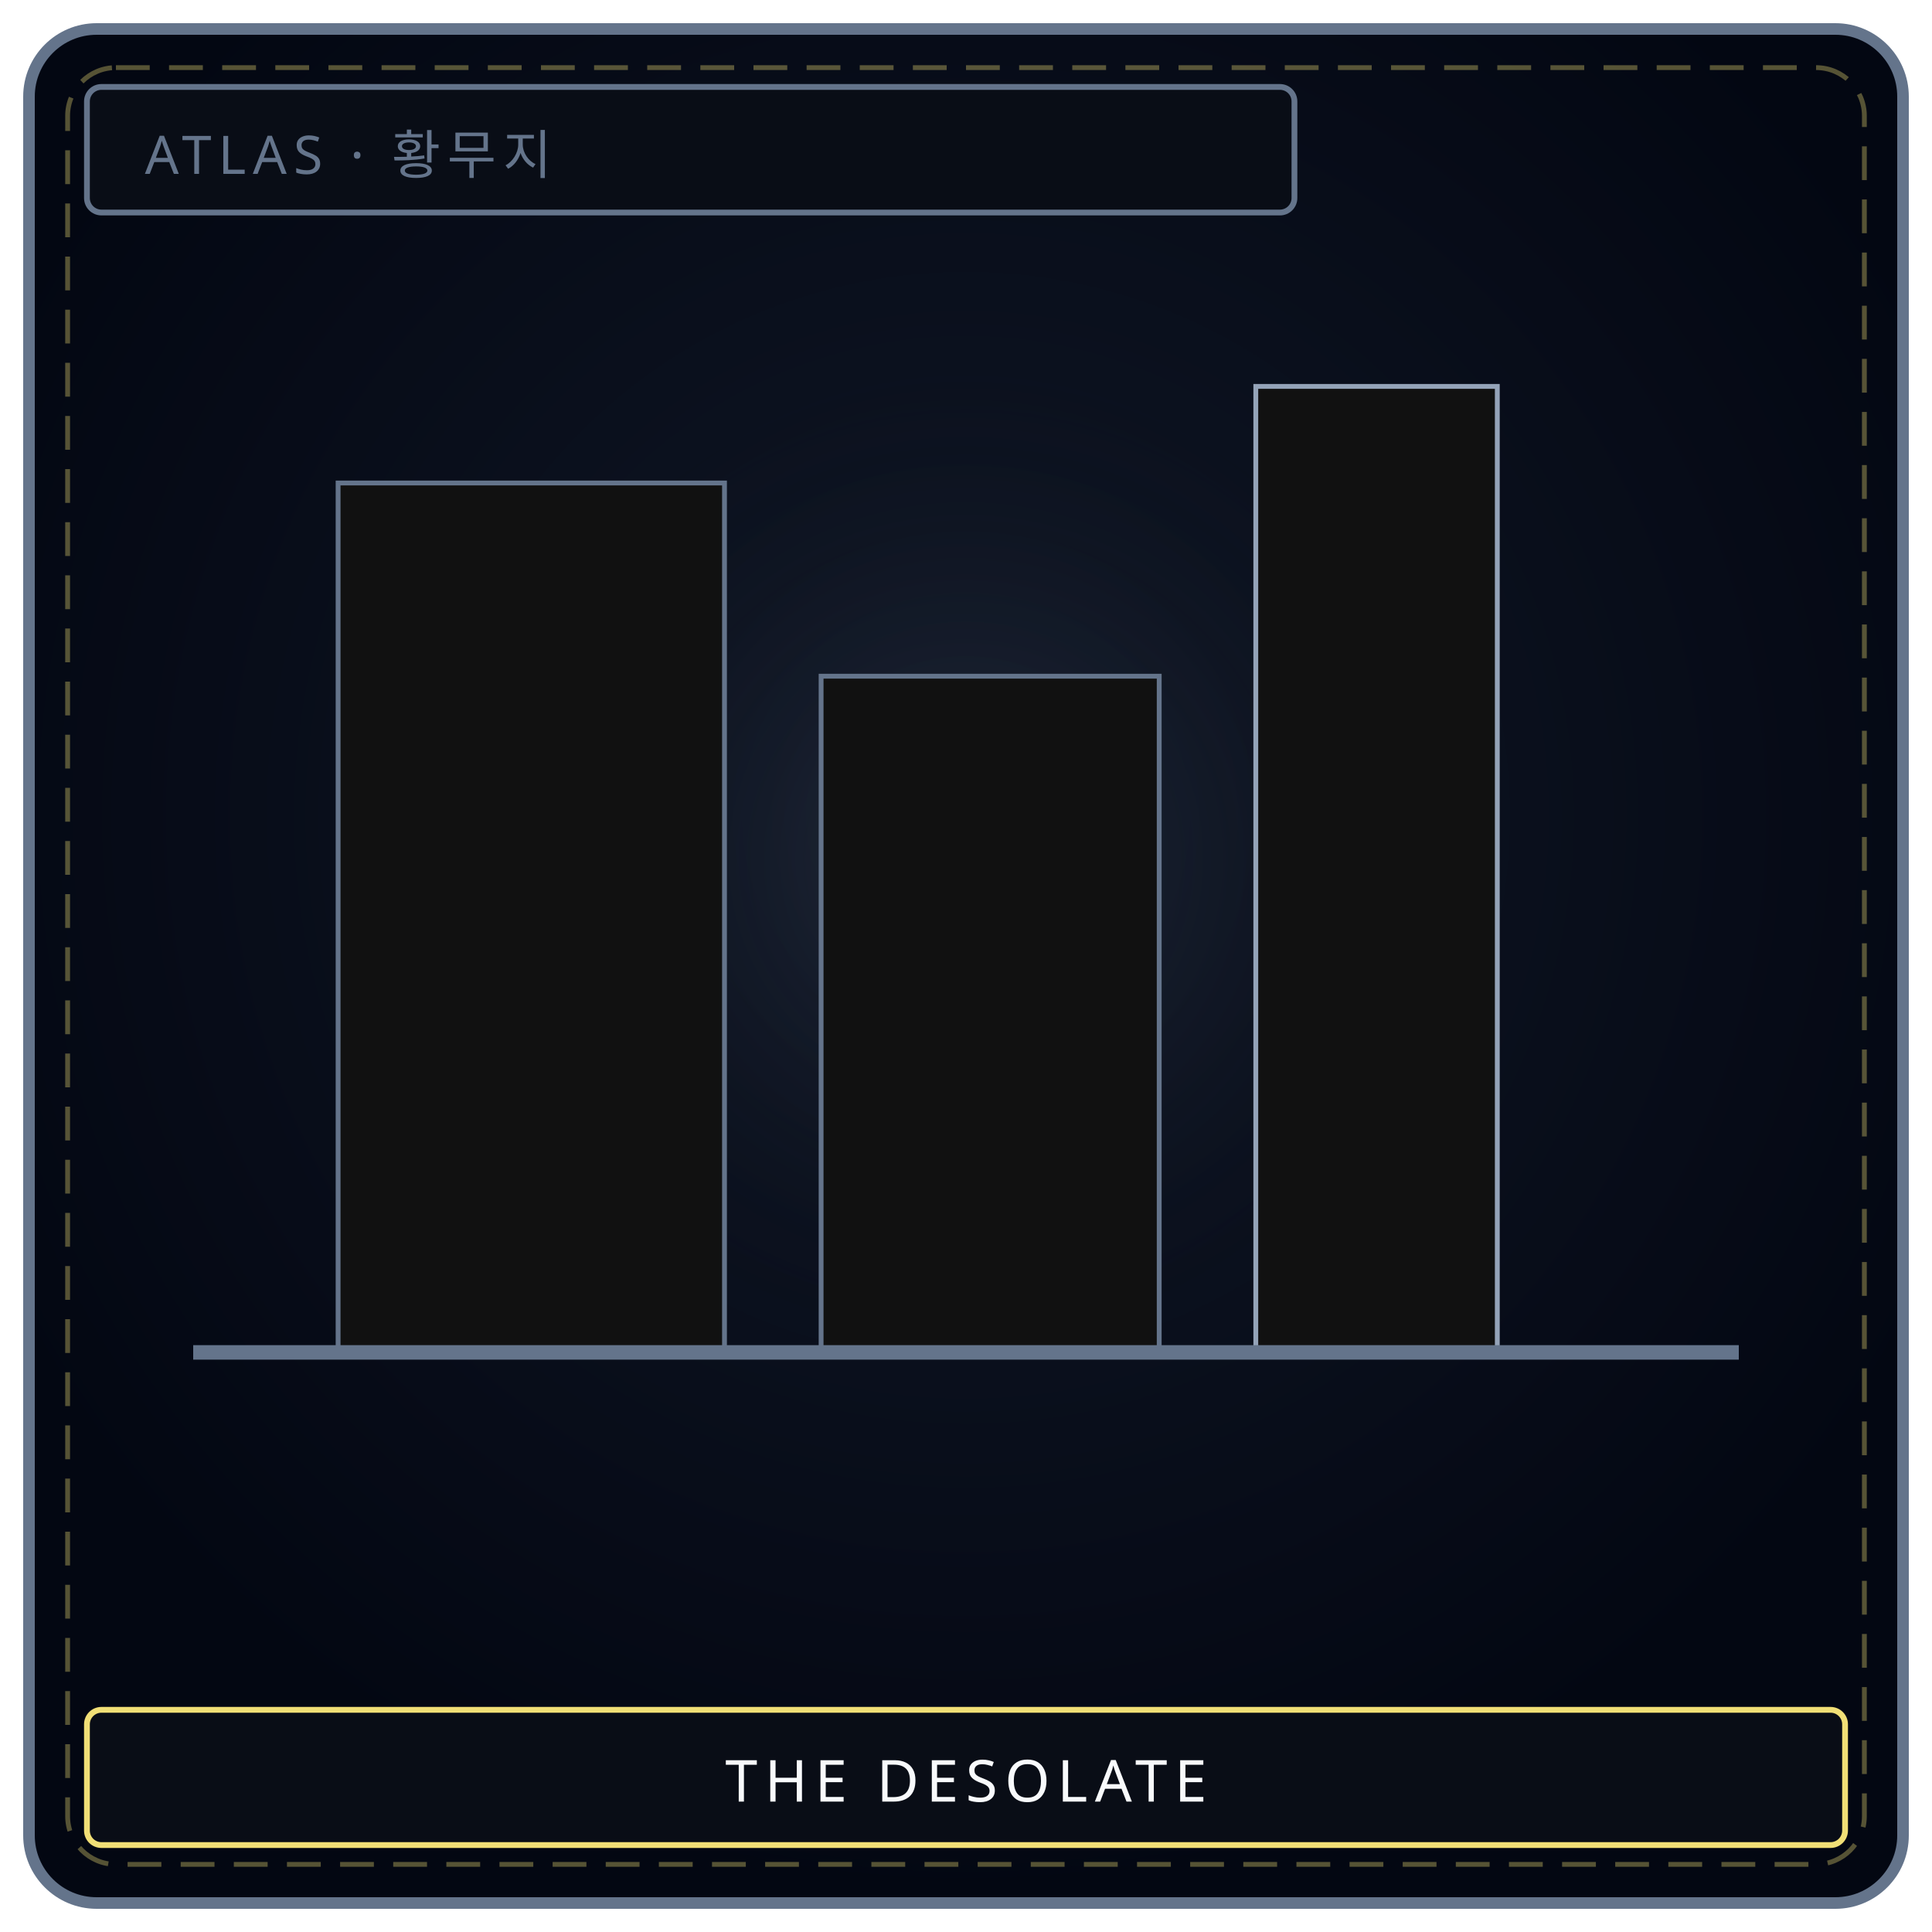
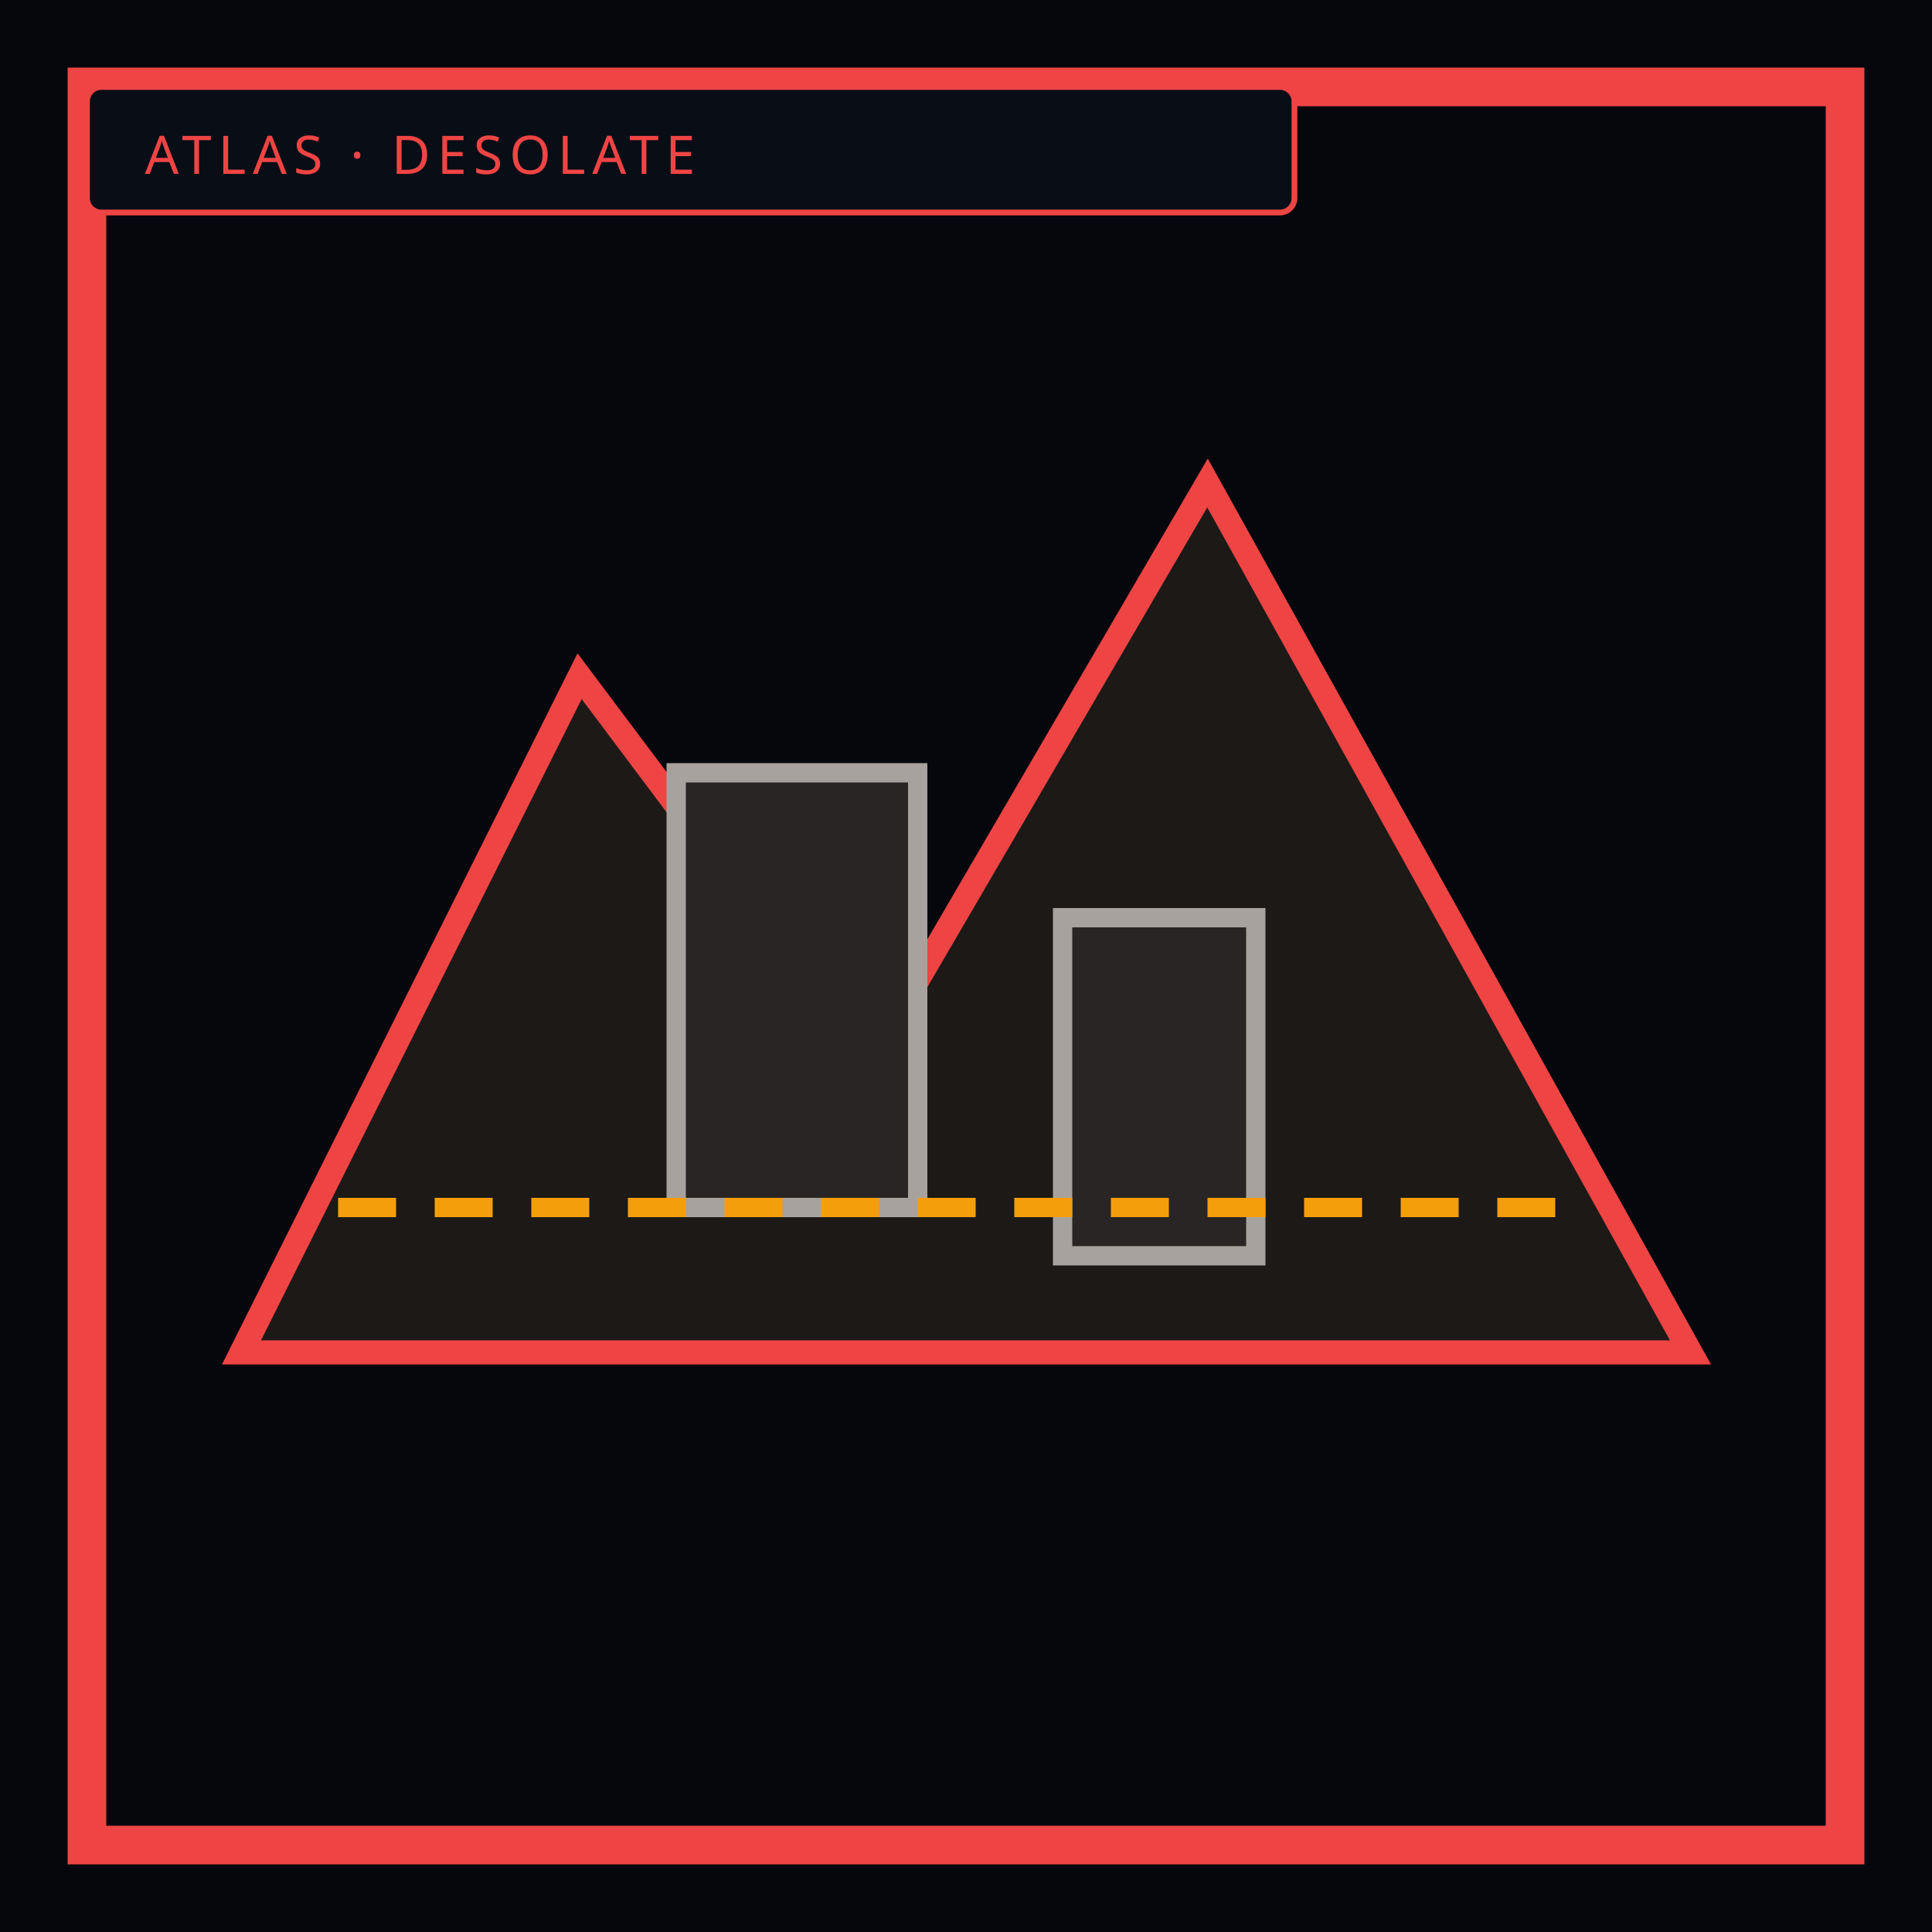
- <svg xmlns="http://www.w3.org/2000/svg" viewBox="0 0 400 400" width="100%" height="100%" role="img" aria-label="THE DESOLATE">
-   <defs>
-     <radialGradient id="ibgdesolatei" cx="50%" cy="42%" r="58%">
-       <stop offset="0%" stop-color="#111827" />
-       <stop offset="100%" stop-color="#030712" />
-     </radialGradient>
-     <radialGradient id="igldesolatei" cx="50%" cy="46%" r="42%">
-       <stop offset="0%" stop-color="#64748b" stop-opacity=".22" />
-       <stop offset="100%" stop-color="#000" stop-opacity="0" />
-     </radialGradient>
-   </defs>
-   <rect x="6" y="6" width="388" height="388" rx="14" fill="url(#ibgdesolatei)" stroke="#64748b" stroke-width="2.4" />
-   <rect x="14" y="14" width="372" height="372" rx="10" fill="none" stroke="#f1df76" stroke-width="1" stroke-dasharray="7 4" opacity=".35" />
-   <circle cx="200" cy="188" r="128" fill="url(#igldesolatei)" />
-   <rect x="70" y="100" width="80" height="180" fill="#111" stroke="#64748b" />
-   <rect x="170" y="140" width="70" height="140" fill="#111" stroke="#64748b" />
-   <rect x="260" y="80" width="50" height="200" fill="#111" stroke="#94a3b8" />
-   <path d="M40 280 H360" stroke="#64748b" stroke-width="3" />
-   <rect x="18" y="18" width="250" height="26" rx="3" fill="#090d16" stroke="#64748b" stroke-width="1.2" />
-   <text x="30" y="36" fill="#64748b" font-family="Impact, Arial Black, sans-serif" font-size="11" letter-spacing="1.4">ATLAS  ·  황무지</text>
-   <rect x="18" y="354" width="364" height="28" rx="3" fill="#090d16" stroke="#f1df76" stroke-width="1.2" />
-   <text x="200" y="373" text-anchor="middle" fill="#f8fafc" font-family="Impact, Arial Black, sans-serif" font-size="12" letter-spacing="1.5">THE DESOLATE</text>
+ <svg xmlns="http://www.w3.org/2000/svg" viewBox="0 0 400 400" width="400" height="400" role="img" aria-label="The Desolate — waste beyond the hex">
+   <rect width="400" height="400" fill="#05070c" />
+   <rect x="18" y="18" width="364" height="364" fill="none" stroke="#ef4444" stroke-width="8" />
+   <path d="M50 280 L120 140 L180 220 L250 100 L350 280 Z" fill="#1c1917" stroke="#ef4444" stroke-width="5" />
+   <rect x="140" y="160" width="50" height="90" fill="#292524" stroke="#a8a29e" stroke-width="4" />
+   <rect x="220" y="190" width="40" height="70" fill="#292524" stroke="#a8a29e" stroke-width="4" />
+   <path d="M70 250 L330 250" stroke="#f59e0b" stroke-width="4" stroke-dasharray="12 8" />
+   <rect x="18" y="18" width="250" height="26" rx="3" fill="#090d16" stroke="#ef4444" stroke-width="1.2" />
+   <text x="30" y="36" fill="#ef4444" font-family="Impact, Arial Black, sans-serif" font-size="11" letter-spacing="1.4">ATLAS  ·  DESOLATE</text>
</svg>
